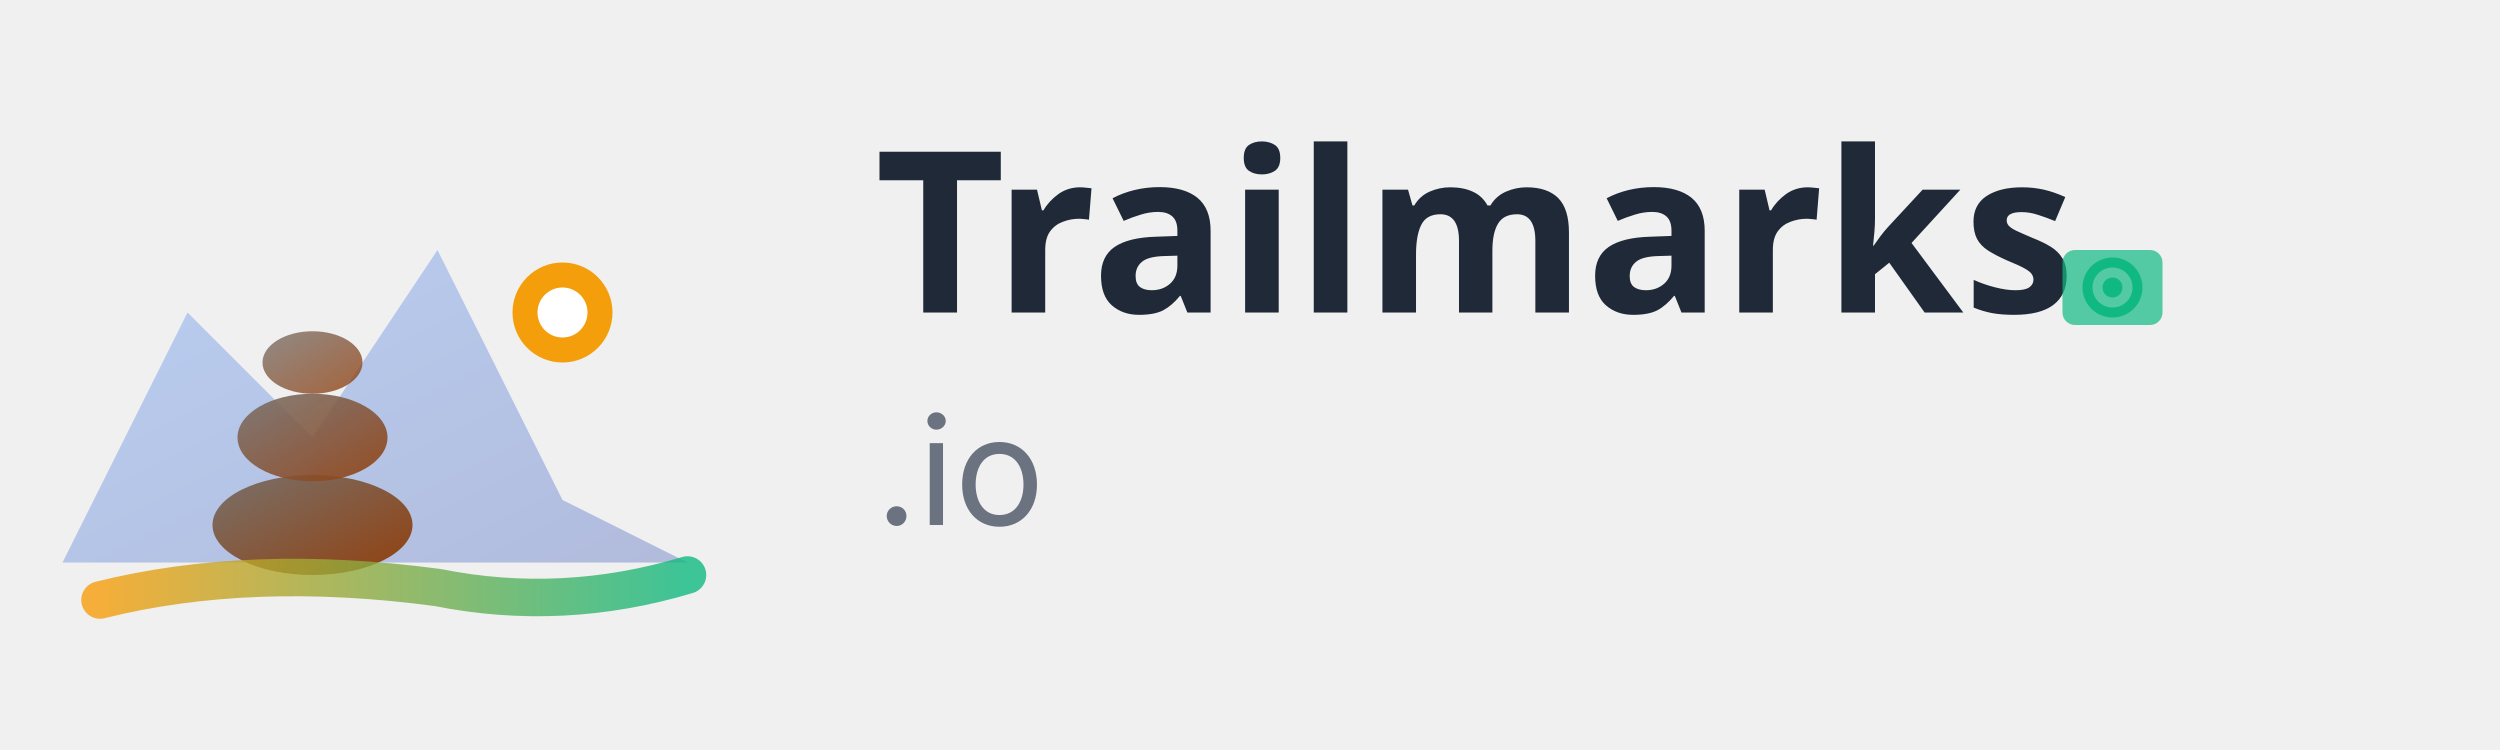
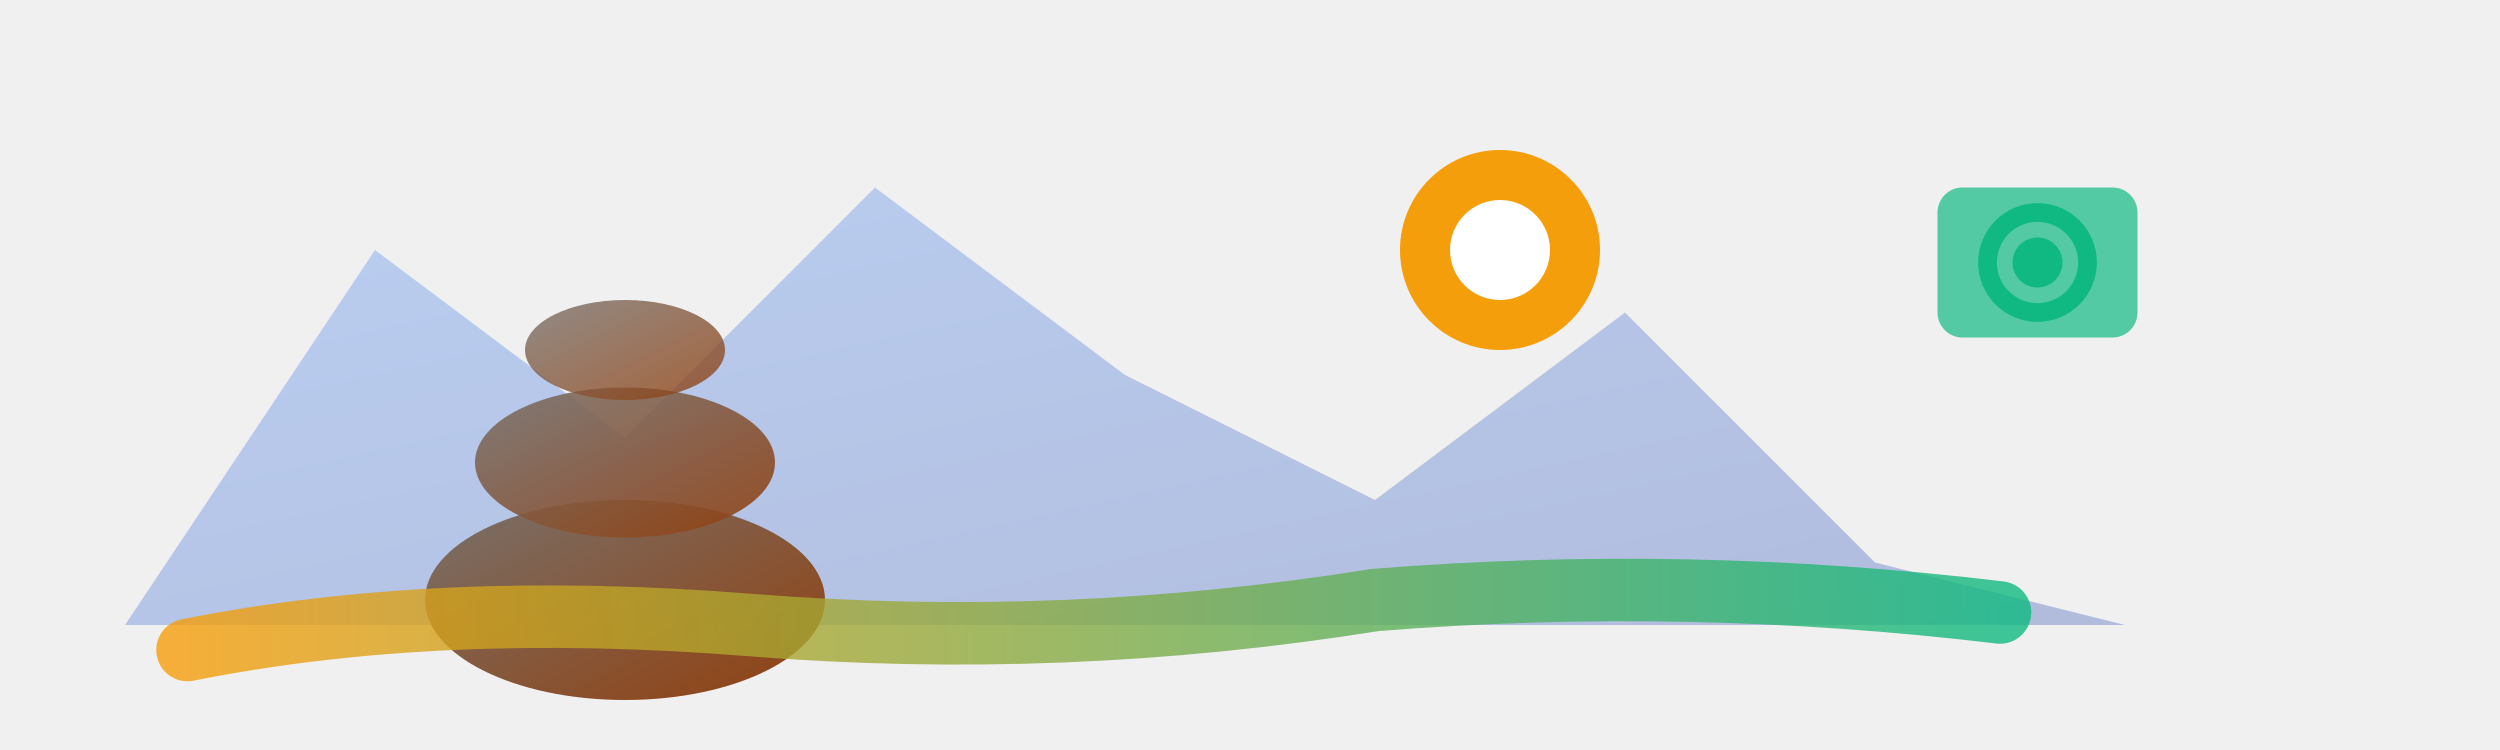
<svg xmlns="http://www.w3.org/2000/svg" viewBox="0 0 200 60" width="200" height="60">
  <defs>
    <linearGradient id="stoneGradient" x1="0%" y1="0%" x2="100%" y2="100%">
      <stop offset="0%" style="stop-color:#78716C;stop-opacity:1" />
      <stop offset="100%" style="stop-color:#92400E;stop-opacity:1" />
    </linearGradient>
    <linearGradient id="mountainGradient" x1="0%" y1="0%" x2="100%" y2="100%">
      <stop offset="0%" style="stop-color:#3B82F6;stop-opacity:1" />
      <stop offset="100%" style="stop-color:#1E40AF;stop-opacity:1" />
    </linearGradient>
    <linearGradient id="pathGradient" x1="0%" y1="0%" x2="100%" y2="0%">
      <stop offset="0%" style="stop-color:#F59E0B;stop-opacity:0.8" />
      <stop offset="100%" style="stop-color:#10B981;stop-opacity:0.8" />
    </linearGradient>
  </defs>
-   <path d="M5 45 L15 25 L25 35 L35 20 L45 40 L55 45 Z" fill="url(#mountainGradient)" opacity="0.3" />
-   <ellipse cx="25" cy="42" rx="8" ry="4" fill="url(#stoneGradient)" />
-   <ellipse cx="25" cy="35" rx="6" ry="3.5" fill="url(#stoneGradient)" opacity="0.9" />
-   <ellipse cx="25" cy="29" rx="4" ry="2.5" fill="url(#stoneGradient)" opacity="0.8" />
-   <path d="M8 48 Q20 45 35 47 Q45 49 55 46" stroke="url(#pathGradient)" stroke-width="3" fill="none" stroke-linecap="round" />
-   <circle cx="45" cy="25" r="4" fill="#F59E0B" />
-   <circle cx="45" cy="25" r="2" fill="white" />
-   <text x="70" y="25" font-family="Poppins, sans-serif" font-weight="600" font-size="18" fill="#1F2937">Trailmarks</text>
-   <text x="70" y="42" font-family="Inter, sans-serif" font-weight="400" font-size="12" fill="#6B7280">.io</text>
-   <rect x="165" y="20" width="8" height="6" rx="1" fill="#10B981" opacity="0.7" />
-   <circle cx="169" cy="23" r="2" fill="none" stroke="#10B981" stroke-width="0.8" />
-   <circle cx="169" cy="23" r="0.8" fill="#10B981" />
+   <path d="M10 50 L30 20 L50 35 L70 15 L90 30 L110 40 L130 25 L150 45 L170 50 Z" fill="url(#mountainGradient)" opacity="0.3" />
+   <ellipse cx="50" cy="48" rx="16" ry="8" fill="url(#stoneGradient)" />
+   <ellipse cx="50" cy="37" rx="12" ry="6" fill="url(#stoneGradient)" opacity="0.9" />
+   <ellipse cx="50" cy="28" rx="8" ry="4" fill="url(#stoneGradient)" opacity="0.8" />
+   <path d="M15 52 Q35 48 60 50 Q85 52 110 48 Q135 46 160 49" stroke="url(#pathGradient)" stroke-width="5" fill="none" stroke-linecap="round" />
+   <circle cx="120" cy="20" r="8" fill="#F59E0B" />
+   <circle cx="120" cy="20" r="4" fill="white" />
+   <rect x="155" y="15" width="16" height="12" rx="2" fill="#10B981" opacity="0.7" />
+   <circle cx="163" cy="21" r="4" fill="none" stroke="#10B981" stroke-width="1.5" />
+   <circle cx="163" cy="21" r="2" fill="#10B981" />
</svg>
